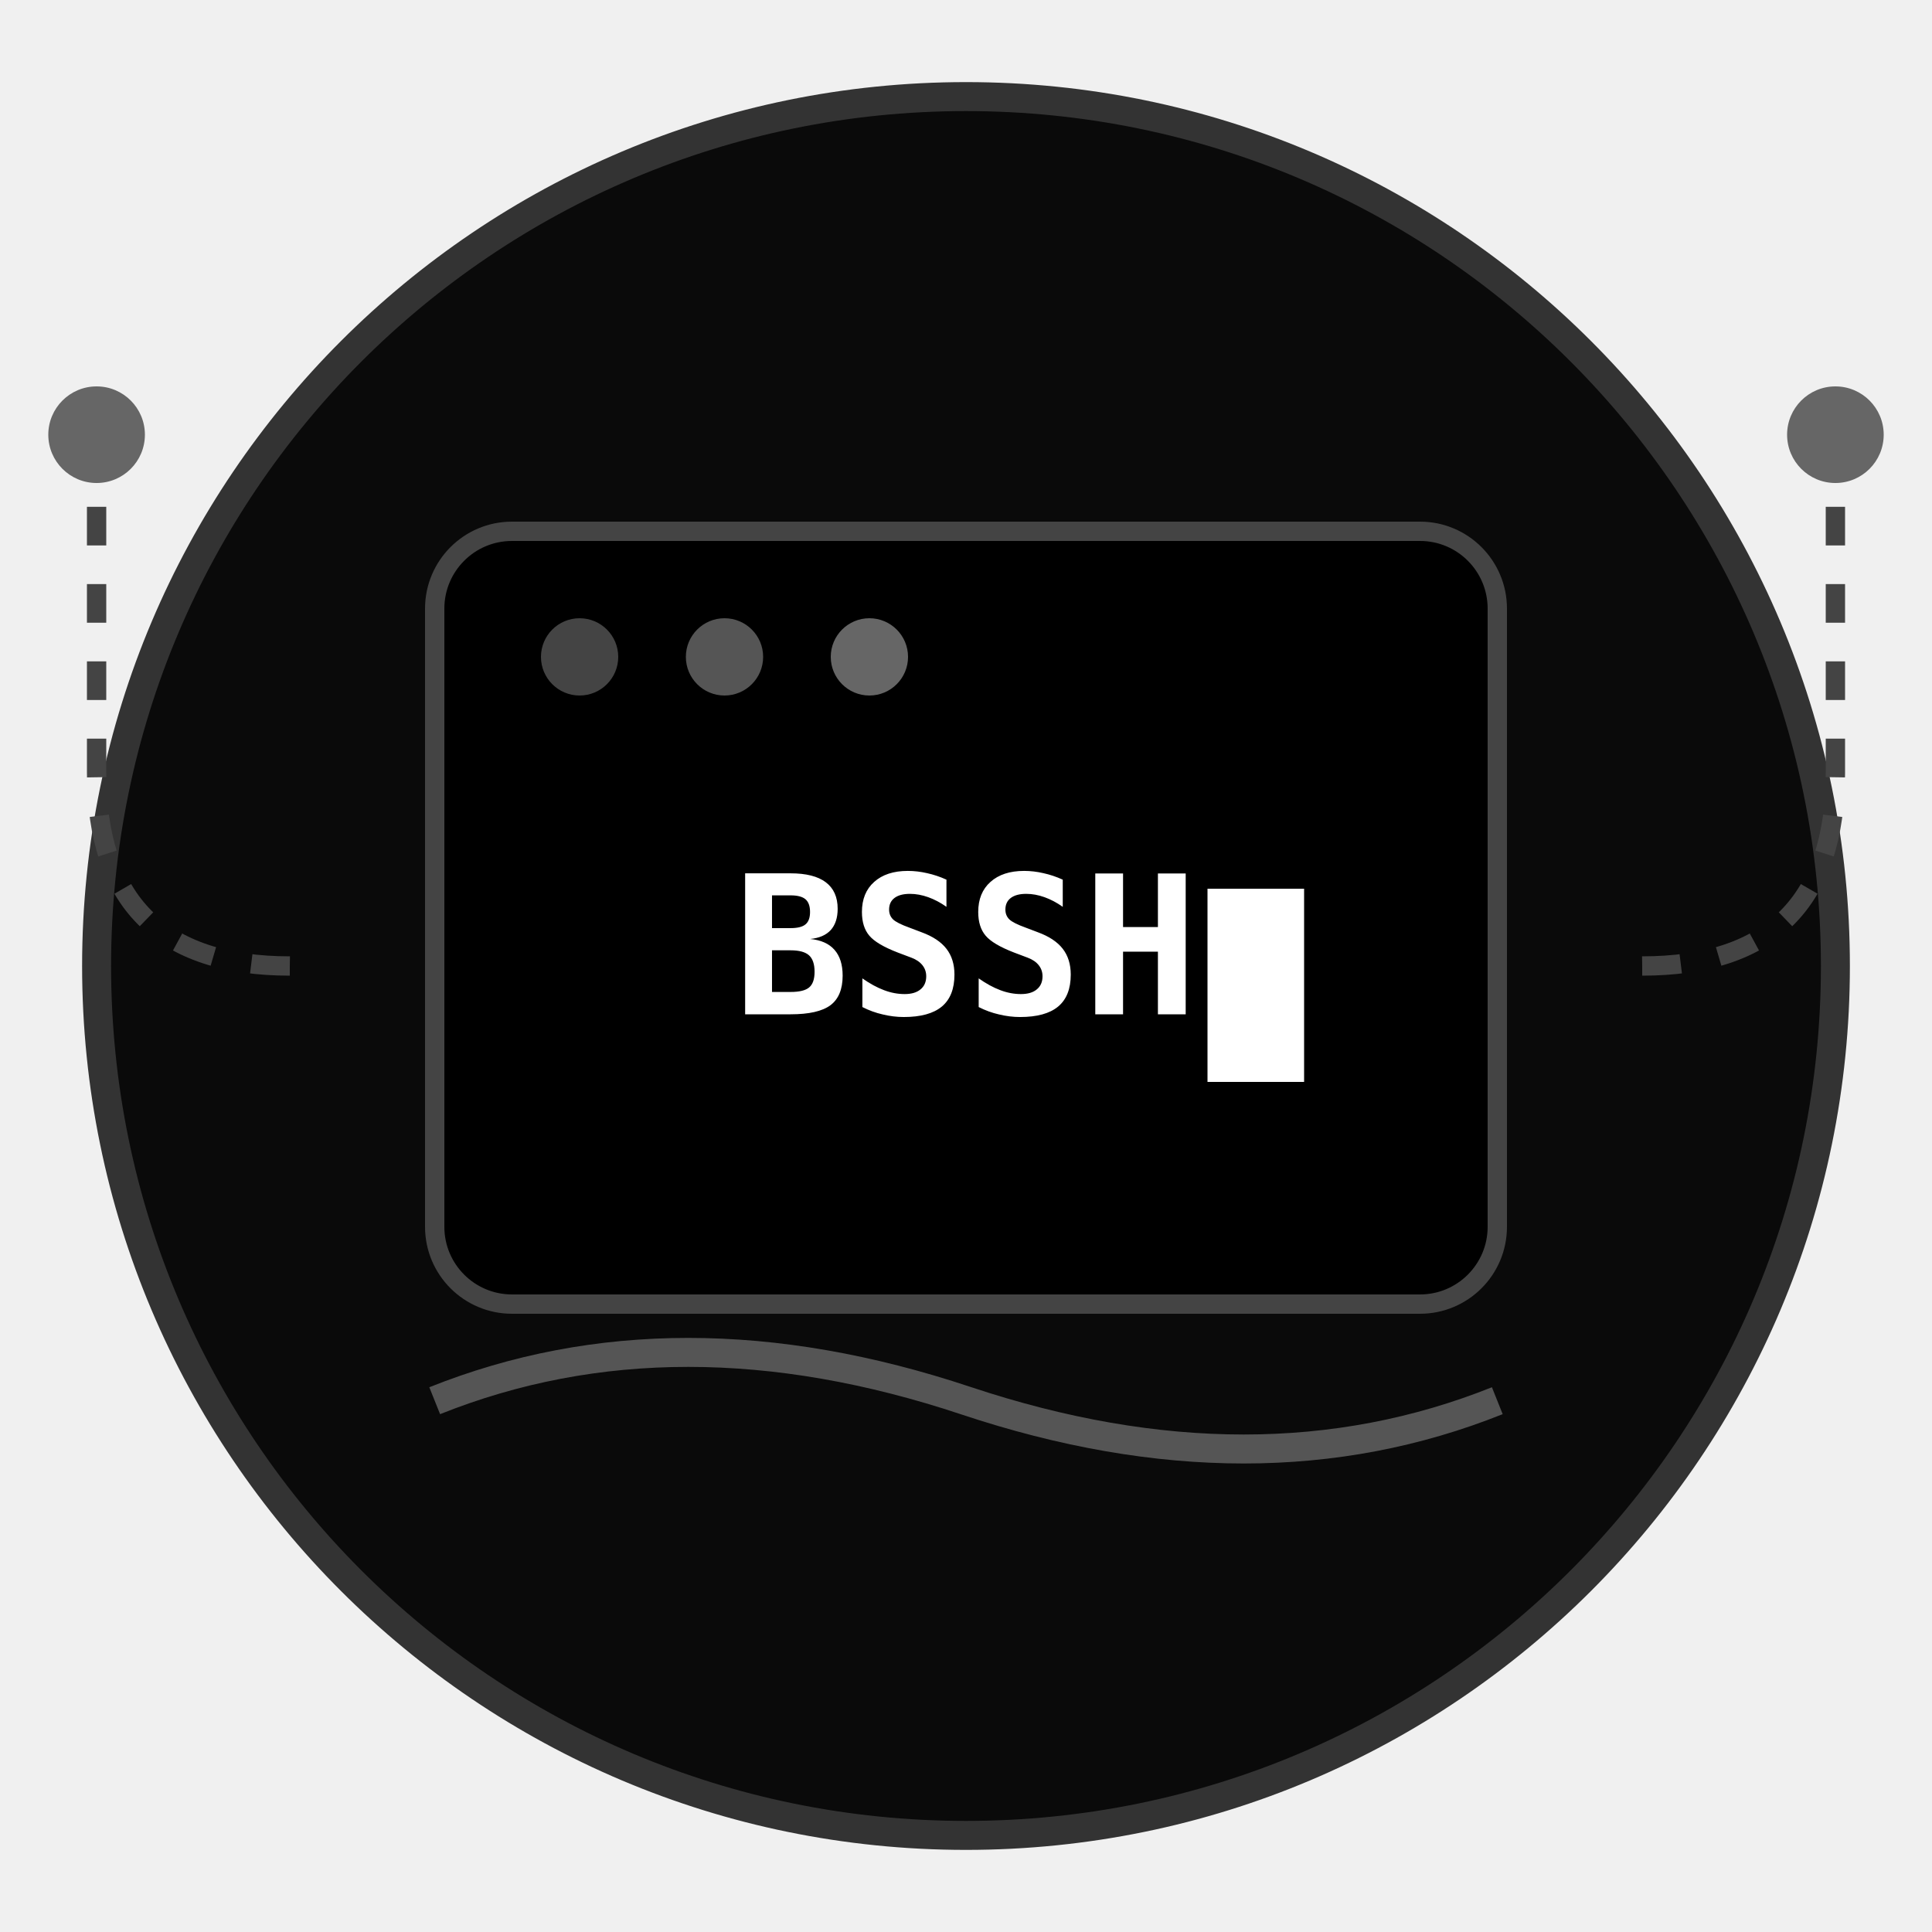
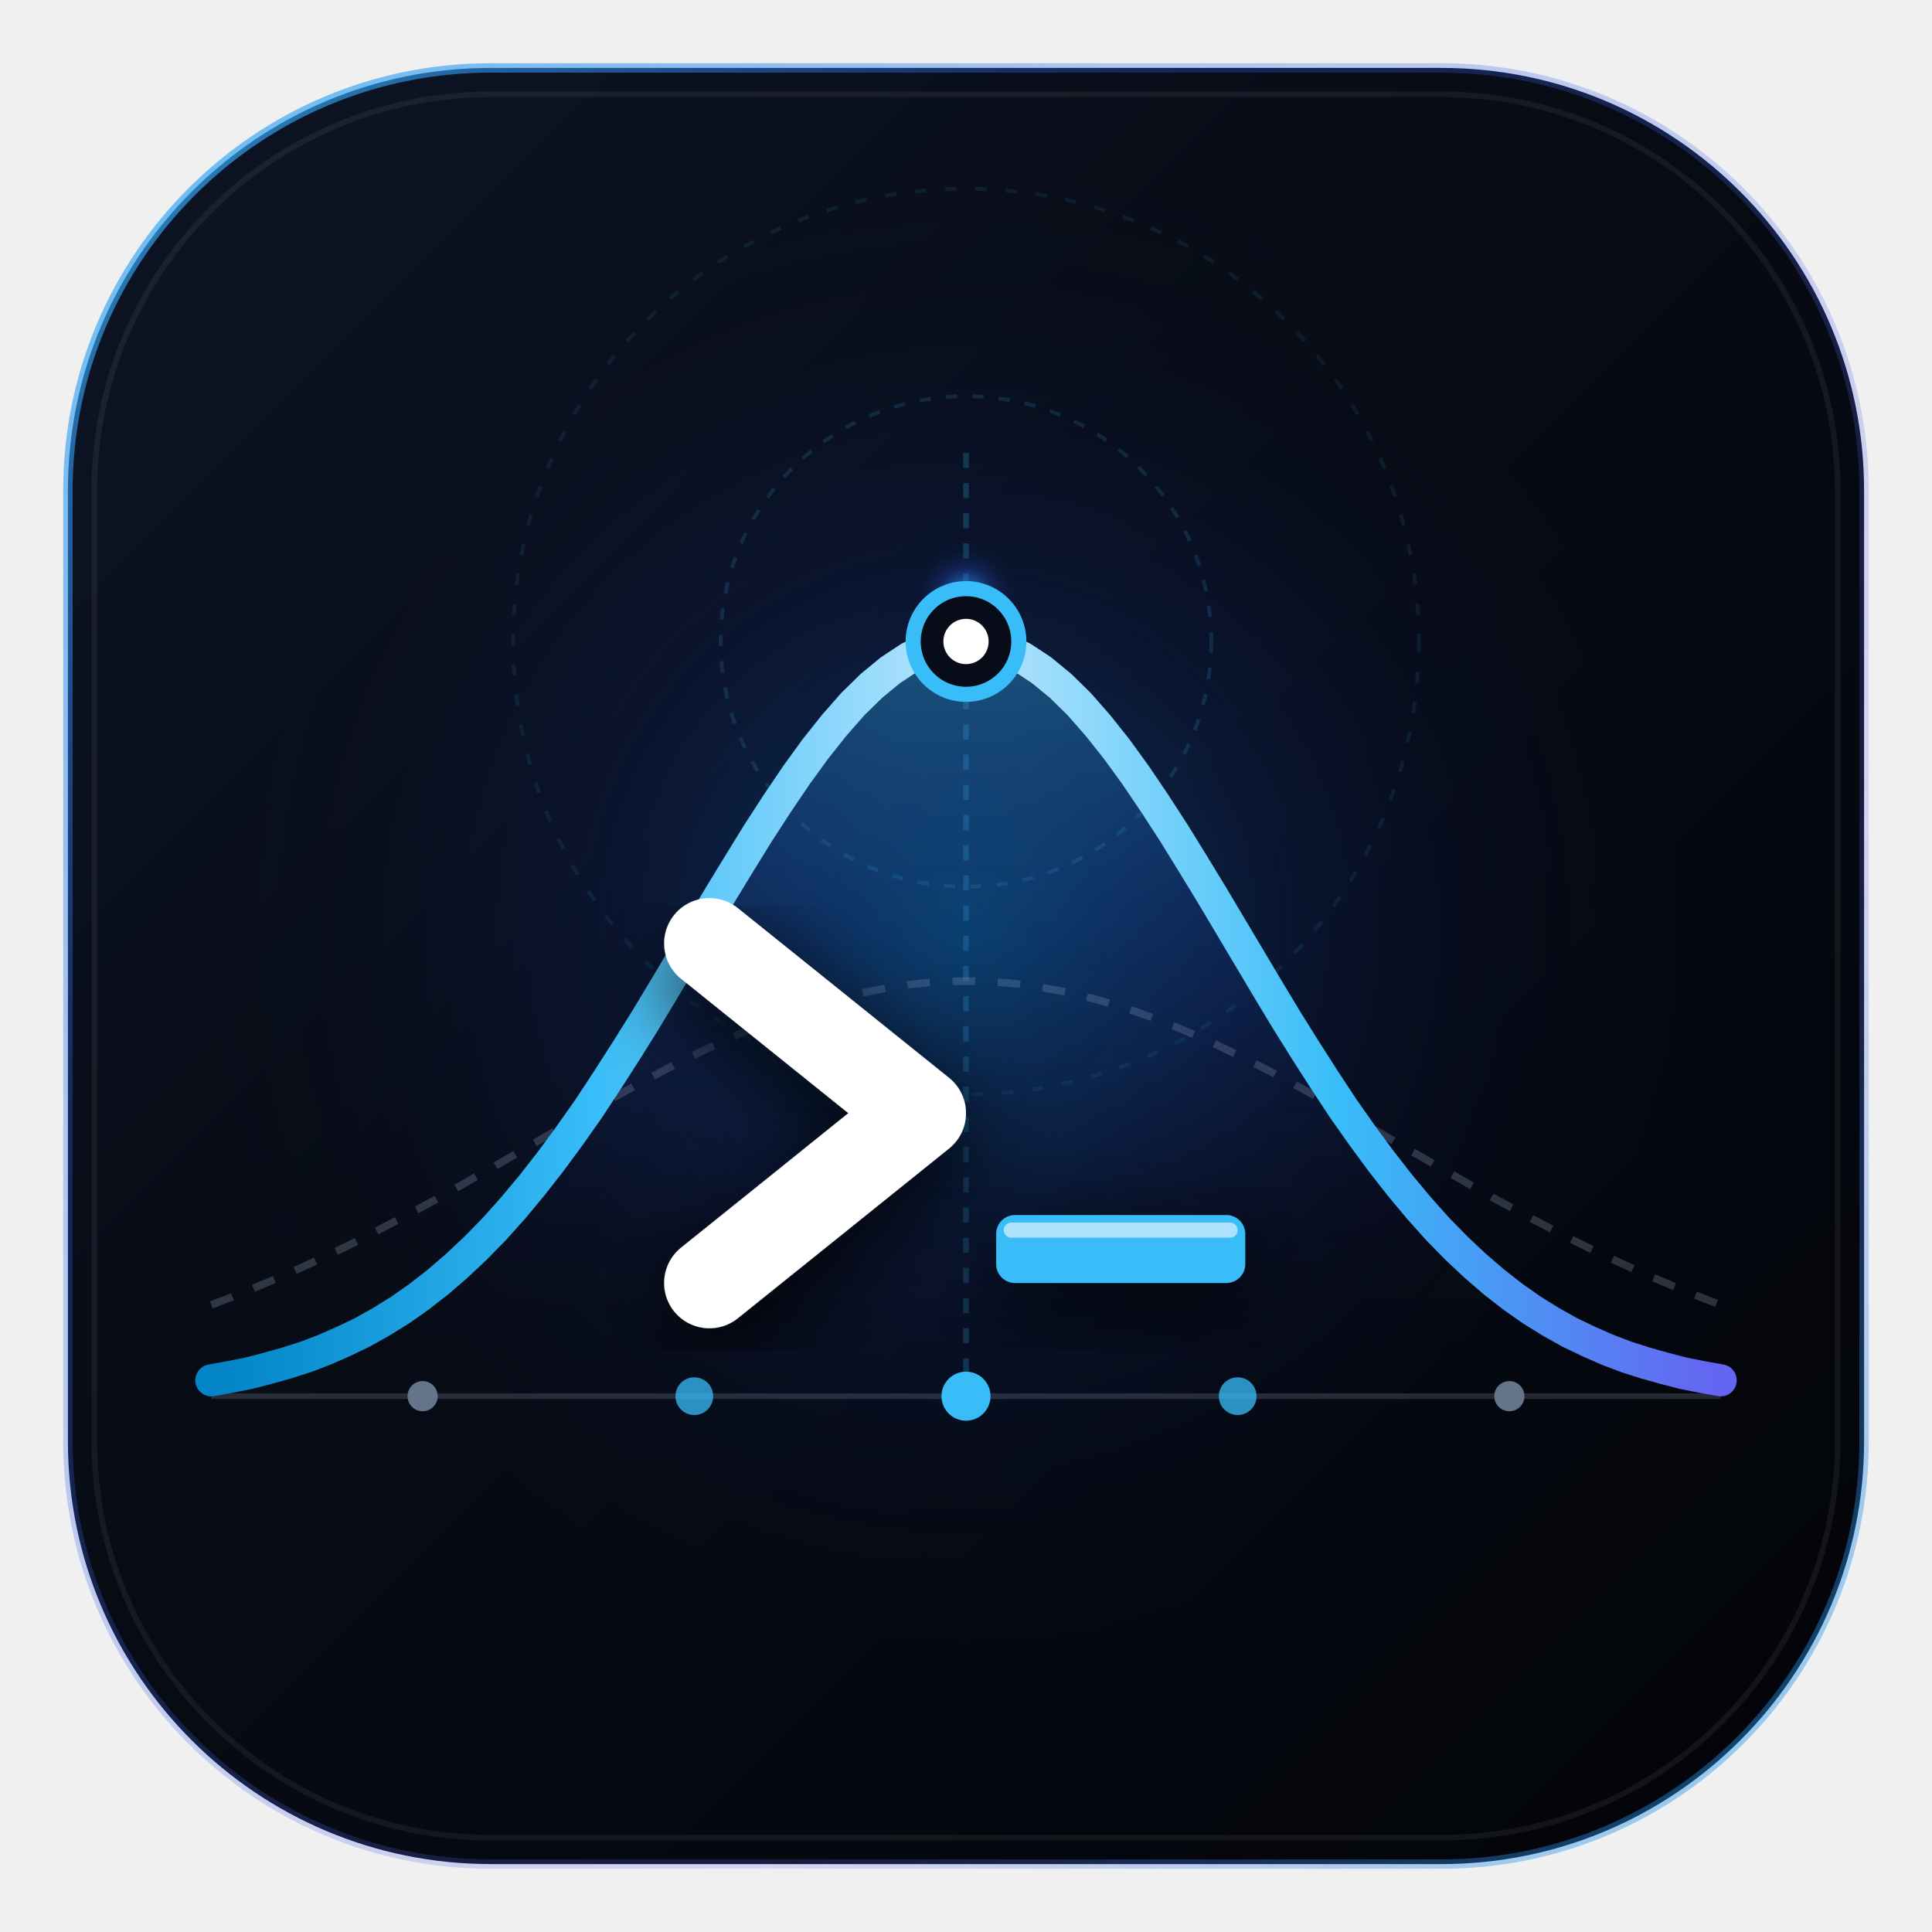
- <svg xmlns="http://www.w3.org/2000/svg" viewBox="0 0 200 200" width="200" height="200">
-   <circle cx="100" cy="100" r="90" fill="#0a0a0a" />
-   <circle cx="100" cy="100" r="90" fill="none" stroke="#333" stroke-width="3" />
-   <rect x="45" y="55" width="110" height="80" rx="8" fill="#000" stroke="#444" stroke-width="2" />
-   <circle cx="60" cy="68" r="4" fill="#444" />
-   <circle cx="75" cy="68" r="4" fill="#555" />
-   <circle cx="90" cy="68" r="4" fill="#666" />
-   <text x="100" y="105" font-family="monospace" font-size="20" font-weight="bold" fill="#ffffff" text-anchor="middle">BSSH</text>
-   <rect x="125" y="92" width="10" height="20" fill="#fff">
-     <animate attributeName="opacity" values="1;0;1" dur="1s" repeatCount="indefinite" />
-   </rect>
-   <path d="M30 100 Q10 100 10 80 L10 50" stroke="#444" stroke-width="2" fill="none" stroke-dasharray="4" />
-   <path d="M170 100 Q190 100 190 80 L190 50" stroke="#444" stroke-width="2" fill="none" stroke-dasharray="4" />
-   <circle cx="10" cy="45" r="5" fill="#666" />
-   <circle cx="190" cy="45" r="5" fill="#666" />
-   <path d="M45 145 Q70 135 100 145 T155 145" stroke="#555" stroke-width="3" fill="none" />
+ <svg xmlns="http://www.w3.org/2000/svg" viewBox="0 0 512 512" width="512" height="512">
+   <defs>
+     <linearGradient id="canvasBg" x1="0%" y1="0%" x2="100%" y2="100%">
+       <stop offset="0%" stop-color="#0e1526" />
+       <stop offset="40%" stop-color="#080c16" />
+       <stop offset="100%" stop-color="#020408" />
+     </linearGradient>
+     <linearGradient id="bezelRing" x1="0%" y1="0%" x2="100%" y2="100%">
+       <stop offset="0%" stop-color="#38bdf8" stop-opacity="0.8" />
+       <stop offset="30%" stop-color="#2563eb" stop-opacity="0.3" />
+       <stop offset="70%" stop-color="#6366f1" stop-opacity="0.2" />
+       <stop offset="100%" stop-color="#0ea5e9" stop-opacity="0.5" />
+     </linearGradient>
+     <linearGradient id="densityFill" x1="0%" y1="0%" x2="0%" y2="100%">
+       <stop offset="0%" stop-color="#38bdf8" stop-opacity="0.35" />
+       <stop offset="40%" stop-color="#2563eb" stop-opacity="0.15" />
+       <stop offset="80%" stop-color="#1e1b4b" stop-opacity="0.04" />
+       <stop offset="100%" stop-color="#020408" stop-opacity="0.0" />
+     </linearGradient>
+     <linearGradient id="mainCurve" x1="0%" y1="0%" x2="100%" y2="0%">
+       <stop offset="0%" stop-color="#0284c7" />
+       <stop offset="25%" stop-color="#38bdf8" />
+       <stop offset="50%" stop-color="#bae6fd" />
+       <stop offset="75%" stop-color="#38bdf8" />
+       <stop offset="100%" stop-color="#6366f1" />
+     </linearGradient>
+     <radialGradient id="coreAura" cx="50%" cy="48%" r="45%">
+       <stop offset="0%" stop-color="#0284c7" stop-opacity="0.38" />
+       <stop offset="45%" stop-color="#1d4ed8" stop-opacity="0.12" />
+       <stop offset="100%" stop-color="#000000" stop-opacity="0" />
+     </radialGradient>
+     <radialGradient id="peakAura" cx="50%" cy="34%" r="20%">
+       <stop offset="0%" stop-color="#38bdf8" stop-opacity="0.8" />
+       <stop offset="50%" stop-color="#2563eb" stop-opacity="0.2" />
+       <stop offset="100%" stop-color="#000000" stop-opacity="0" />
+     </radialGradient>
+     <filter id="heroShadow" x="-20%" y="-20%" width="140%" height="140%">
+       <feDropShadow dx="0" dy="8" stdDeviation="12" flood-color="#000000" flood-opacity="0.85" />
+     </filter>
+   </defs>
+   <rect x="18" y="18" width="476" height="476" rx="112" fill="url(#canvasBg)" />
+   <rect x="18" y="18" width="476" height="476" rx="112" fill="url(#coreAura)" />
+   <rect x="18" y="18" width="476" height="476" rx="112" fill="none" stroke="url(#bezelRing)" stroke-width="2.5" />
+   <rect x="25" y="25" width="462" height="462" rx="105" fill="none" stroke="rgba(255,255,255,0.06)" stroke-width="1.5" />
+   <circle cx="256" cy="170" r="65" fill="none" stroke="rgba(56, 189, 248, 0.15)" stroke-width="1" stroke-dasharray="3 4" />
+   <circle cx="256" cy="170" r="120" fill="none" stroke="rgba(56, 189, 248, 0.1)" stroke-width="1" stroke-dasharray="3 5" />
+   <line x1="56" y1="370" x2="456" y2="370" stroke="rgba(148, 163, 184, 0.22)" stroke-width="1.5" />
+   <line x1="256" y1="120" x2="256" y2="370" stroke="rgba(56, 189, 248, 0.22)" stroke-width="1.5" stroke-dasharray="4 4" />
+   <path d="M 56.0 345.8 L 61.0 343.9 L 66.0 341.9 L 71.0 339.8 L 76.0 337.7 L 81.0 335.4 L 86.0 333.1 L 91.0 330.7 L 96.0 328.2 L 101.0 325.6 L 106.0 323.0 L 111.0 320.3 L 116.0 317.6 L 121.0 314.8 L 126.0 311.9 L 131.0 309.1 L 136.0 306.2 L 141.0 303.3 L 146.0 300.4 L 151.0 297.5 L 156.0 294.6 L 161.0 291.8 L 166.0 289.0 L 171.0 286.3 L 176.0 283.6 L 181.0 281.1 L 186.0 278.6 L 191.0 276.2 L 196.0 274.0 L 201.0 271.9 L 206.0 269.9 L 211.0 268.1 L 216.0 266.5 L 221.0 265.0 L 226.0 263.7 L 231.0 262.6 L 236.0 261.7 L 241.0 260.9 L 246.0 260.4 L 251.0 260.1 L 256.0 260.0 L 261.0 260.1 L 266.0 260.4 L 271.0 260.9 L 276.0 261.7 L 281.0 262.6 L 286.0 263.7 L 291.0 265.0 L 296.0 266.5 L 301.0 268.1 L 306.0 269.9 L 311.0 271.9 L 316.0 274.0 L 321.0 276.2 L 326.0 278.6 L 331.0 281.1 L 336.0 283.6 L 341.0 286.3 L 346.0 289.0 L 351.0 291.8 L 356.0 294.6 L 361.0 297.5 L 366.0 300.4 L 371.0 303.3 L 376.0 306.2 L 381.0 309.1 L 386.0 311.9 L 391.0 314.8 L 396.0 317.6 L 401.0 320.3 L 406.0 323.0 L 411.0 325.6 L 416.0 328.2 L 421.0 330.7 L 426.0 333.1 L 431.0 335.4 L 436.0 337.7 L 441.0 339.8 L 446.0 341.9 L 451.0 343.9 L 456.0 345.8" fill="none" stroke="rgba(148, 163, 184, 0.28)" stroke-width="2" stroke-dasharray="6 6" />
+   <path d="M 56.0 365.8 L 61.0 364.9 L 66.0 363.9 L 71.0 362.6 L 76.0 361.2 L 81.0 359.6 L 86.0 357.7 L 91.0 355.5 L 96.0 353.1 L 101.0 350.3 L 106.0 347.2 L 111.0 343.7 L 116.0 339.8 L 121.0 335.5 L 126.0 330.8 L 131.0 325.7 L 136.0 320.1 L 141.0 314.1 L 146.0 307.7 L 151.0 300.9 L 156.0 293.8 L 161.0 286.2 L 166.0 278.4 L 171.0 270.4 L 176.0 262.1 L 181.0 253.7 L 186.0 245.3 L 191.0 236.9 L 196.0 228.7 L 201.0 220.6 L 206.0 212.9 L 211.0 205.5 L 216.0 198.6 L 221.0 192.3 L 226.0 186.6 L 231.0 181.7 L 236.0 177.6 L 241.0 174.3 L 246.0 171.9 L 251.0 170.5 L 256.0 170.0 L 261.0 170.5 L 266.0 171.9 L 271.0 174.3 L 276.0 177.6 L 281.0 181.7 L 286.0 186.6 L 291.0 192.3 L 296.0 198.6 L 301.0 205.5 L 306.0 212.9 L 311.0 220.6 L 316.0 228.7 L 321.0 236.9 L 326.0 245.3 L 331.0 253.7 L 336.0 262.1 L 341.0 270.4 L 346.0 278.4 L 351.0 286.2 L 356.0 293.8 L 361.0 300.9 L 366.0 307.7 L 371.0 314.1 L 376.0 320.1 L 381.0 325.7 L 386.0 330.8 L 391.0 335.5 L 396.0 339.8 L 401.0 343.7 L 406.0 347.2 L 411.0 350.3 L 416.0 353.1 L 421.0 355.5 L 426.0 357.7 L 431.0 359.6 L 436.0 361.2 L 441.0 362.6 L 446.0 363.9 L 451.0 364.9 L 456.0 365.8 L 456 370 L 56 370 Z" fill="url(#densityFill)" />
+   <path d="M 56.0 365.8 L 61.0 364.9 L 66.0 363.9 L 71.0 362.6 L 76.0 361.2 L 81.0 359.6 L 86.0 357.7 L 91.0 355.5 L 96.0 353.1 L 101.0 350.3 L 106.0 347.2 L 111.0 343.7 L 116.0 339.8 L 121.0 335.5 L 126.0 330.8 L 131.0 325.7 L 136.0 320.1 L 141.0 314.1 L 146.0 307.7 L 151.0 300.9 L 156.0 293.8 L 161.0 286.2 L 166.0 278.4 L 171.0 270.4 L 176.0 262.1 L 181.0 253.7 L 186.0 245.3 L 191.0 236.9 L 196.0 228.7 L 201.0 220.6 L 206.0 212.9 L 211.0 205.5 L 216.0 198.6 L 221.0 192.3 L 226.0 186.6 L 231.0 181.7 L 236.0 177.6 L 241.0 174.3 L 246.0 171.9 L 251.0 170.5 L 256.0 170.0 L 261.0 170.5 L 266.0 171.9 L 271.0 174.3 L 276.0 177.6 L 281.0 181.7 L 286.0 186.6 L 291.0 192.3 L 296.0 198.6 L 301.0 205.5 L 306.0 212.9 L 311.0 220.6 L 316.0 228.7 L 321.0 236.9 L 326.0 245.3 L 331.0 253.7 L 336.0 262.1 L 341.0 270.4 L 346.0 278.4 L 351.0 286.2 L 356.0 293.8 L 361.0 300.9 L 366.0 307.7 L 371.0 314.1 L 376.0 320.1 L 381.0 325.7 L 386.0 330.8 L 391.0 335.5 L 396.0 339.8 L 401.0 343.7 L 406.0 347.2 L 411.0 350.3 L 416.0 353.1 L 421.0 355.5 L 426.0 357.7 L 431.0 359.6 L 436.0 361.2 L 441.0 362.6 L 446.0 363.9 L 451.0 364.9 L 456.0 365.8" fill="none" stroke="url(#mainCurve)" stroke-width="8.5" stroke-linecap="round" stroke-linejoin="round" />
+   <circle cx="256" cy="170" r="38" fill="url(#peakAura)" />
+   <circle cx="256" cy="170" r="14" fill="#070c18" stroke="#38bdf8" stroke-width="4" />
+   <circle cx="256" cy="170" r="6" fill="#ffffff" />
+   <g filter="url(#heroShadow)" transform="translate(178, 240)">
+     <path d="M 10 10 L 66 55 L 10 100" fill="none" stroke="#ffffff" stroke-width="24" stroke-linecap="round" stroke-linejoin="round" />
+     <rect x="86" y="82" width="66" height="18" rx="5" fill="#38bdf8" />
+     <rect x="88" y="84" width="62" height="4" rx="2" fill="#e0f2fe" opacity="0.7" />
+   </g>
+   <circle cx="112" cy="370" r="4" fill="#64748b" />
+   <circle cx="184" cy="370" r="5" fill="#38bdf8" opacity="0.75" />
+   <circle cx="256" cy="370" r="6.5" fill="#38bdf8" />
+   <circle cx="328" cy="370" r="5" fill="#38bdf8" opacity="0.75" />
+   <circle cx="400" cy="370" r="4" fill="#64748b" />
</svg>
